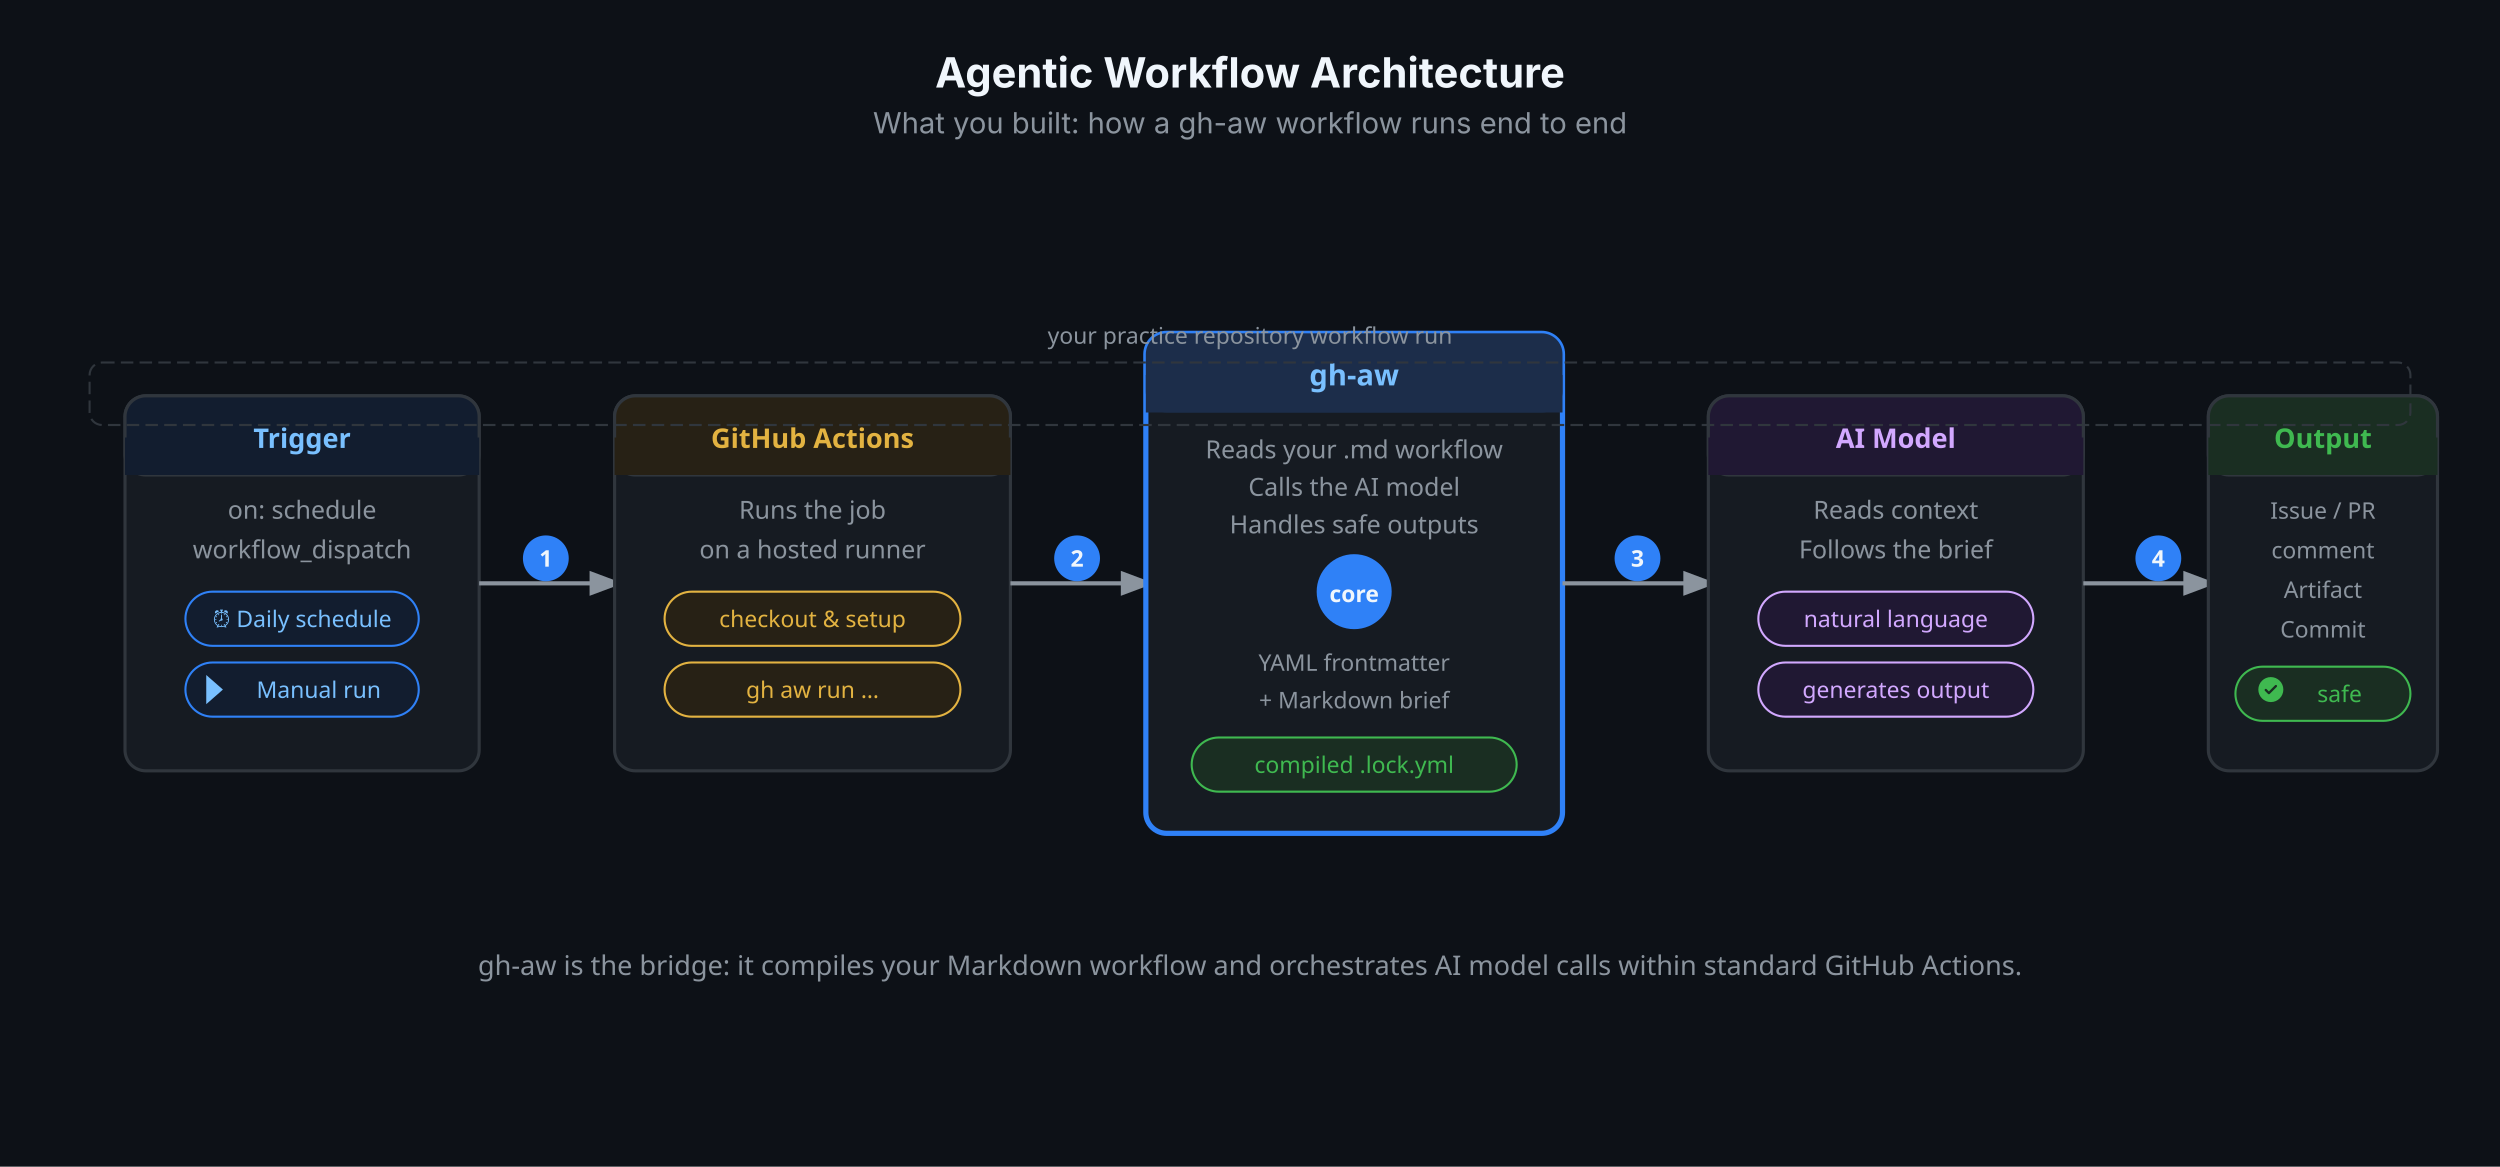
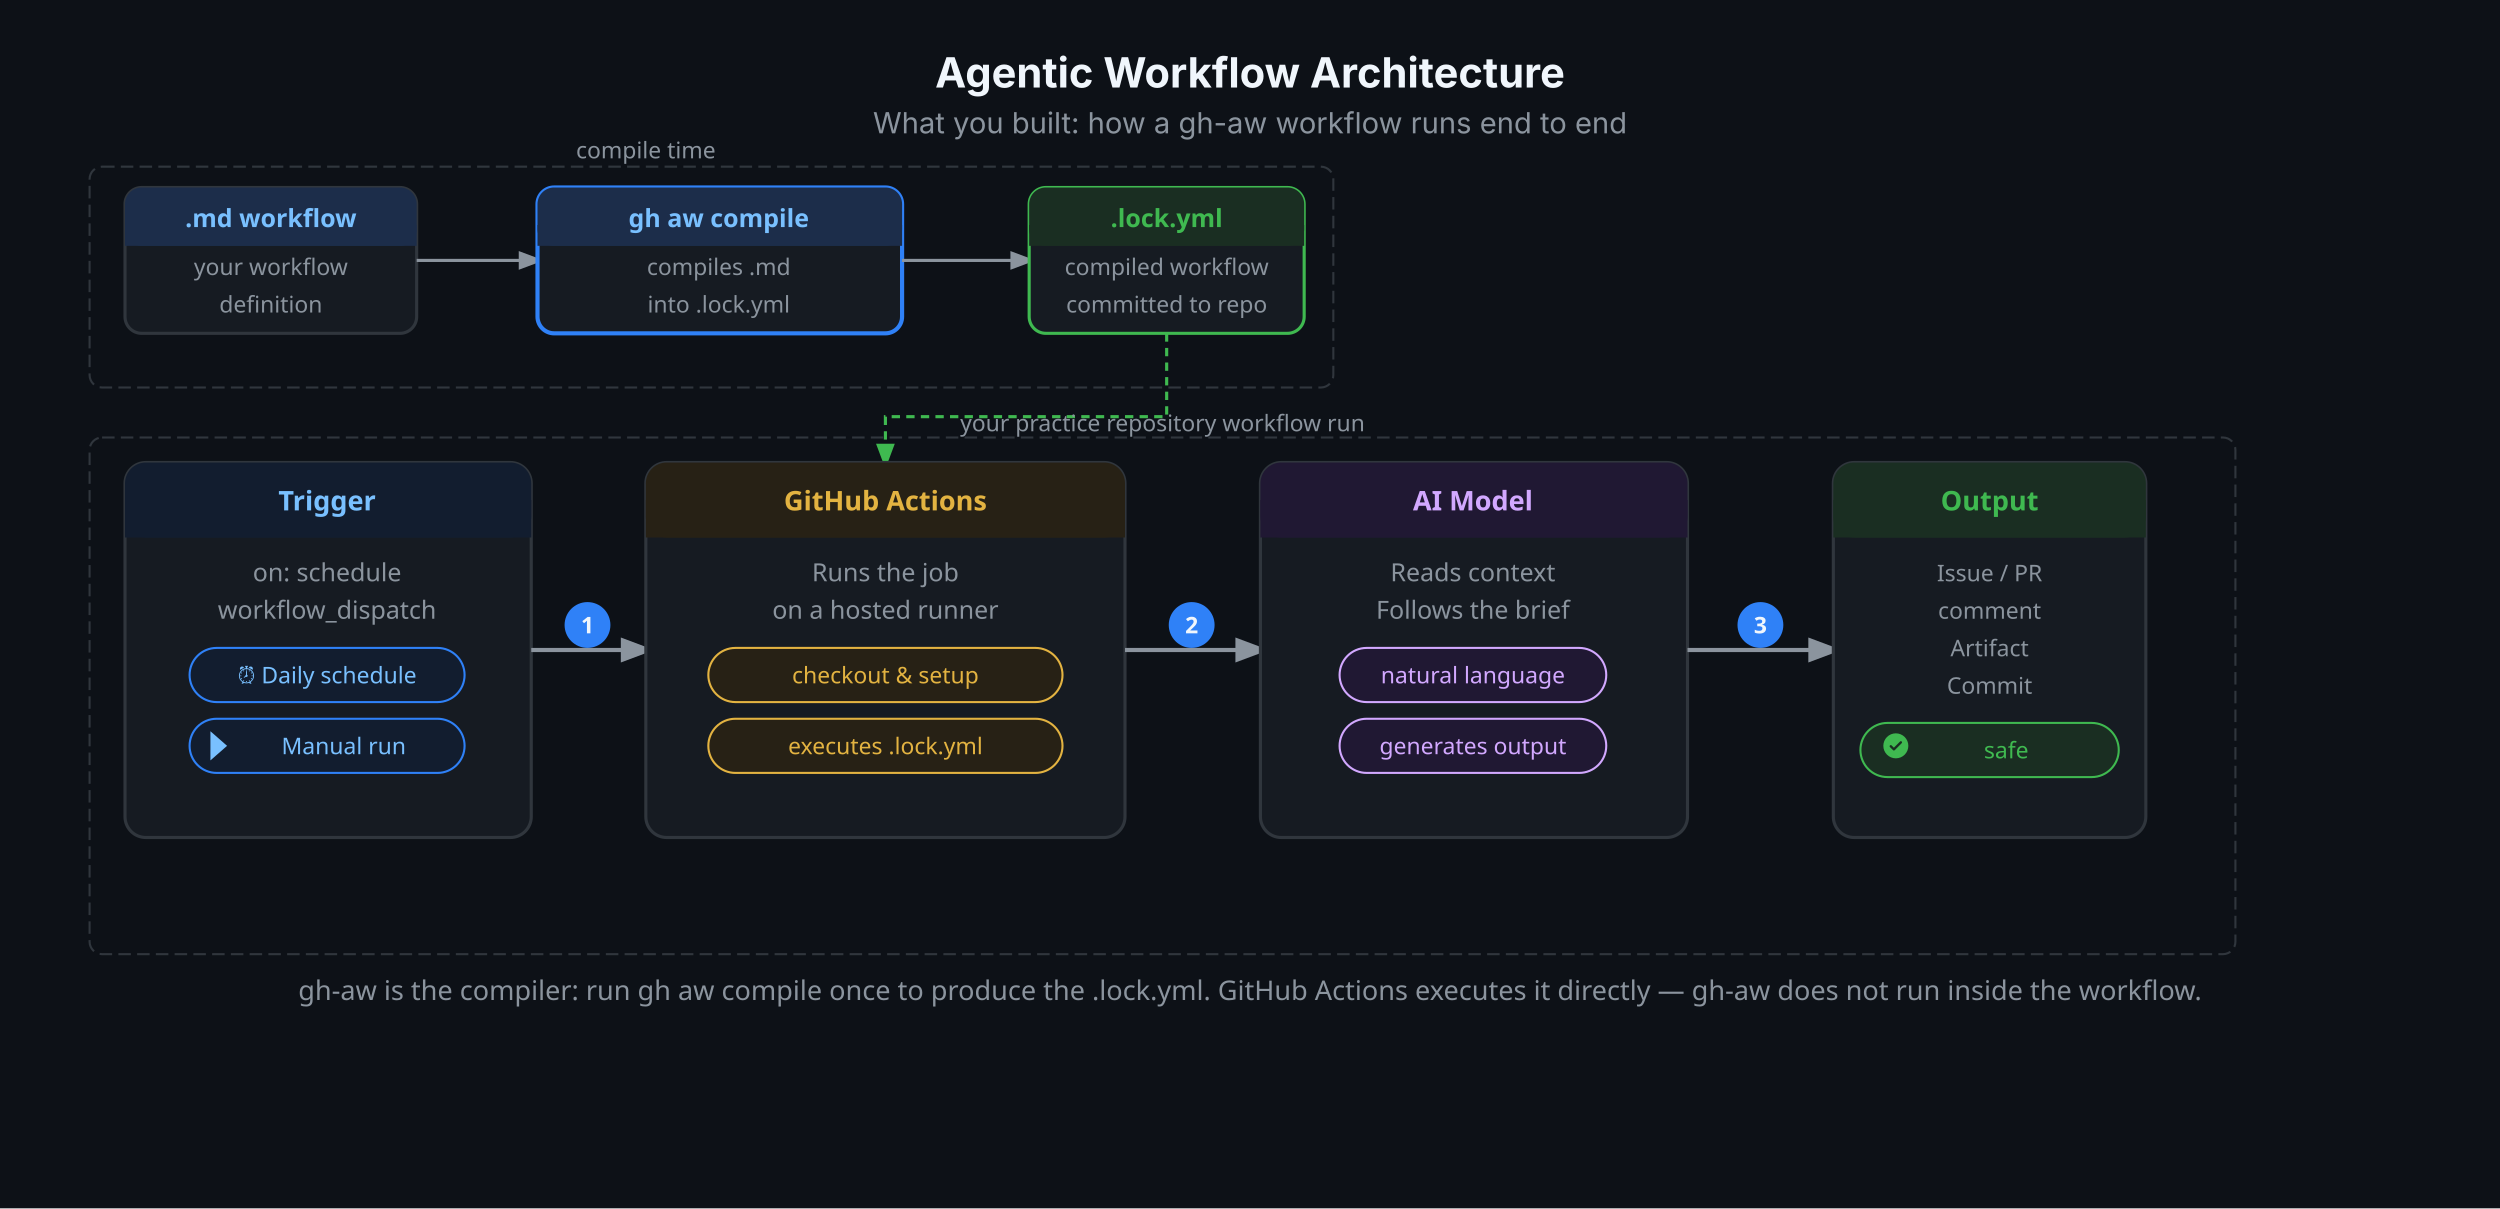
- <svg xmlns="http://www.w3.org/2000/svg" viewBox="0 0 1200 560" width="1200" height="560" role="img" aria-label="Agentic workflow architecture: schedule trigger flows through GitHub Actions and gh-aw to an AI model, which produces a safe output">
-   <rect width="1200" height="560" fill="#0d1117" />
+ <svg xmlns="http://www.w3.org/2000/svg" viewBox="0 0 1200 580" width="1200" height="580" role="img" aria-label="Agentic workflow architecture: at compile time, gh aw compile converts a .md workflow into a .lock.yml; at runtime, a trigger fires GitHub Actions, which executes the .lock.yml and calls an AI model to produce safe outputs">
+   <rect width="1200" height="580" fill="#0d1117" />
  <text x="600" y="42" text-anchor="middle" font-family="system-ui, -apple-system, sans-serif" font-size="20" font-weight="700" fill="#f0f6fc">Agentic Workflow Architecture</text>
  <text x="600" y="64" text-anchor="middle" font-family="system-ui, -apple-system, sans-serif" font-size="14" fill="#8b949e">What you built: how a gh-aw workflow runs end to end</text>
-   <rect x="60" y="190" width="170" height="180" rx="10" fill="#161b22" stroke="#30363d" stroke-width="1.5" />
-   <rect x="60" y="190" width="170" height="38" rx="10" fill="#121d2f" stroke="#30363d" stroke-width="1.5" />
-   <rect x="60" y="210" width="170" height="18" fill="#121d2f" />
-   <text x="145" y="215" text-anchor="middle" font-family="system-ui, sans-serif" font-size="13" font-weight="700" fill="#79c0ff">Trigger</text>
-   <text x="145" y="249" text-anchor="middle" font-family="system-ui, sans-serif" font-size="12" fill="#8b949e">on: schedule</text>
-   <text x="145" y="268" text-anchor="middle" font-family="system-ui, sans-serif" font-size="12" fill="#8b949e">workflow_dispatch</text>
-   <rect x="89" y="284" width="112" height="26" rx="13" fill="#121d2f" stroke="#2f81f7" stroke-width="1" />
-   <text x="145" y="301" text-anchor="middle" font-family="system-ui, sans-serif" font-size="11" fill="#79c0ff">⏰ Daily schedule</text>
-   <rect x="89" y="318" width="112" height="26" rx="13" fill="#121d2f" stroke="#2f81f7" stroke-width="1" />
-   <path d="m99 324 8 7-8 7Z" fill="#79c0ff" />
-   <text x="153" y="335" text-anchor="middle" font-family="system-ui, sans-serif" font-size="11" fill="#79c0ff">Manual run</text>
-   <line x1="230" y1="280" x2="295" y2="280" stroke="#8b949e" stroke-width="2" marker-end="url(#arrow-dark)" />
-   <rect x="295" y="190" width="190" height="180" rx="10" fill="#161b22" stroke="#30363d" stroke-width="1.5" />
-   <rect x="295" y="190" width="190" height="38" rx="10" fill="#272115" stroke="#30363d" stroke-width="1.5" />
-   <rect x="295" y="210" width="190" height="18" fill="#272115" />
-   <text x="390" y="215" text-anchor="middle" font-family="system-ui, sans-serif" font-size="13" font-weight="700" fill="#e3b341">GitHub Actions</text>
-   <text x="390" y="249" text-anchor="middle" font-family="system-ui, sans-serif" font-size="12" fill="#8b949e">Runs the job</text>
-   <text x="390" y="268" text-anchor="middle" font-family="system-ui, sans-serif" font-size="12" fill="#8b949e">on a hosted runner</text>
-   <rect x="319" y="284" width="142" height="26" rx="13" fill="#272115" stroke="#e3b341" stroke-width="1" />
-   <text x="390" y="301" text-anchor="middle" font-family="system-ui, sans-serif" font-size="11" fill="#e3b341">checkout &amp; setup</text>
-   <rect x="319" y="318" width="142" height="26" rx="13" fill="#272115" stroke="#e3b341" stroke-width="1" />
-   <text x="390" y="335" text-anchor="middle" font-family="system-ui, sans-serif" font-size="11" fill="#e3b341">gh aw run …</text>
-   <line x1="485" y1="280" x2="550" y2="280" stroke="#8b949e" stroke-width="2" marker-end="url(#arrow-dark)" />
-   <rect x="550" y="160" width="200" height="240" rx="10" fill="#161b22" stroke="#2f81f7" stroke-width="2.5" />
-   <rect x="550" y="160" width="200" height="38" rx="10" fill="#1c2d4a" />
-   <rect x="550" y="180" width="200" height="18" fill="#1c2d4a" />
-   <text x="650" y="185" text-anchor="middle" font-family="system-ui, sans-serif" font-size="14" font-weight="700" fill="#79c0ff">gh-aw</text>
-   <text x="650" y="220" text-anchor="middle" font-family="system-ui, sans-serif" font-size="12" fill="#8b949e">Reads your .md workflow</text>
-   <text x="650" y="238" text-anchor="middle" font-family="system-ui, sans-serif" font-size="12" fill="#8b949e">Calls the AI model</text>
-   <text x="650" y="256" text-anchor="middle" font-family="system-ui, sans-serif" font-size="12" fill="#8b949e">Handles safe outputs</text>
-   <circle cx="650" cy="284" r="18" fill="#2f81f7" />
-   <text x="650" y="289" text-anchor="middle" font-family="system-ui, sans-serif" font-size="11" font-weight="700" fill="#f0f6fc">core</text>
-   <text x="650" y="322" text-anchor="middle" font-family="system-ui, sans-serif" font-size="11" fill="#8b949e">YAML frontmatter</text>
-   <text x="650" y="340" text-anchor="middle" font-family="system-ui, sans-serif" font-size="11" fill="#8b949e">+ Markdown brief</text>
-   <rect x="572" y="354" width="156" height="26" rx="13" fill="#1a2e22" stroke="#3fb950" stroke-width="1" />
-   <text x="650" y="371" text-anchor="middle" font-family="system-ui, sans-serif" font-size="11" fill="#3fb950">compiled .lock.yml</text>
-   <line x1="750" y1="280" x2="820" y2="280" stroke="#8b949e" stroke-width="2" marker-end="url(#arrow-dark)" />
-   <rect x="820" y="190" width="180" height="180" rx="10" fill="#161b22" stroke="#30363d" stroke-width="1.5" />
-   <rect x="820" y="190" width="180" height="38" rx="10" fill="#201833" stroke="#30363d" stroke-width="1.5" />
-   <rect x="820" y="210" width="180" height="18" fill="#201833" />
-   <text x="910" y="215" text-anchor="middle" font-family="system-ui, sans-serif" font-size="13" font-weight="700" fill="#d2a8ff">AI Model</text>
-   <text x="910" y="249" text-anchor="middle" font-family="system-ui, sans-serif" font-size="12" fill="#8b949e">Reads context</text>
-   <text x="910" y="268" text-anchor="middle" font-family="system-ui, sans-serif" font-size="12" fill="#8b949e">Follows the brief</text>
-   <rect x="844" y="284" width="132" height="26" rx="13" fill="#201833" stroke="#d2a8ff" stroke-width="1" />
-   <text x="910" y="301" text-anchor="middle" font-family="system-ui, sans-serif" font-size="11" fill="#d2a8ff">natural language</text>
-   <rect x="844" y="318" width="132" height="26" rx="13" fill="#201833" stroke="#d2a8ff" stroke-width="1" />
-   <text x="910" y="335" text-anchor="middle" font-family="system-ui, sans-serif" font-size="11" fill="#d2a8ff">generates output</text>
-   <line x1="1000" y1="280" x2="1060" y2="280" stroke="#8b949e" stroke-width="2" marker-end="url(#arrow-dark)" />
-   <rect x="1060" y="190" width="110" height="180" rx="10" fill="#161b22" stroke="#30363d" stroke-width="1.5" />
-   <rect x="1060" y="190" width="110" height="38" rx="10" fill="#1a2e22" stroke="#30363d" stroke-width="1.5" />
-   <rect x="1060" y="210" width="110" height="18" fill="#1a2e22" />
-   <text x="1115" y="215" text-anchor="middle" font-family="system-ui, sans-serif" font-size="13" font-weight="700" fill="#3fb950">Output</text>
-   <text x="1115" y="249" text-anchor="middle" font-family="system-ui, sans-serif" font-size="11" fill="#8b949e">Issue / PR</text>
-   <text x="1115" y="268" text-anchor="middle" font-family="system-ui, sans-serif" font-size="11" fill="#8b949e">comment</text>
-   <text x="1115" y="287" text-anchor="middle" font-family="system-ui, sans-serif" font-size="11" fill="#8b949e">Artifact</text>
-   <text x="1115" y="306" text-anchor="middle" font-family="system-ui, sans-serif" font-size="11" fill="#8b949e">Commit</text>
-   <rect x="1073" y="320" width="84" height="26" rx="13" fill="#1a2e22" stroke="#3fb950" stroke-width="1" />
-   <path d="M8 16A8 8 0 1 1 8 0a8 8 0 0 1 0 16Zm3.78-9.72a.751.751 0 0 0-.018-1.042.751.751 0 0 0-1.042-.018L6.75 9.19 5.28 7.72a.751.751 0 0 0-1.042.018.751.751 0 0 0-.018 1.042l2 2a.75.75 0 0 0 1.06 0Z" fill="#3fb950" transform="translate(1084 325) scale(.75)" />
-   <text x="1123" y="337" text-anchor="middle" font-family="system-ui, sans-serif" font-size="11" fill="#3fb950">safe</text>
-   <circle cx="262" cy="268" r="11" fill="#2f81f7" />
-   <text x="262" y="272" text-anchor="middle" font-family="system-ui, sans-serif" font-size="11" font-weight="700" fill="#f0f6fc">1</text>
-   <circle cx="517" cy="268" r="11" fill="#2f81f7" />
-   <text x="517" y="272" text-anchor="middle" font-family="system-ui, sans-serif" font-size="11" font-weight="700" fill="#f0f6fc">2</text>
-   <circle cx="786" cy="268" r="11" fill="#2f81f7" />
-   <text x="786" y="272" text-anchor="middle" font-family="system-ui, sans-serif" font-size="11" font-weight="700" fill="#f0f6fc">3</text>
-   <circle cx="1036" cy="268" r="11" fill="#2f81f7" />
-   <text x="1036" y="272" text-anchor="middle" font-family="system-ui, sans-serif" font-size="11" font-weight="700" fill="#f0f6fc">4</text>
-   <text x="600" y="468" text-anchor="middle" font-family="system-ui, sans-serif" font-size="13" fill="#8b949e">gh-aw is the bridge: it compiles your Markdown workflow and orchestrates AI model calls within standard GitHub Actions.</text>
-   <rect x="43" y="174" width="1114" height="30" rx="6" fill="none" stroke="#30363d" stroke-width="1" stroke-dasharray="6 3" />
-   <text x="600" y="165" text-anchor="middle" font-family="system-ui, sans-serif" font-size="11" fill="#8b949e">your practice repository workflow run</text>
+   <text x="310" y="76" text-anchor="middle" font-family="system-ui, sans-serif" font-size="11" fill="#8b949e">compile time</text>
+   <rect x="43" y="80" width="597" height="106" rx="6" fill="none" stroke="#30363d" stroke-width="1" stroke-dasharray="6 3" />
+   <rect x="60" y="90" width="140" height="70" rx="8" fill="#161b22" stroke="#30363d" stroke-width="1.5" />
+   <rect x="60" y="90" width="140" height="28" rx="8" fill="#1c2d4a" />
+   <rect x="60" y="108" width="140" height="10" fill="#1c2d4a" />
+   <text x="130" y="109" text-anchor="middle" font-family="system-ui, sans-serif" font-size="12" font-weight="700" fill="#79c0ff">.md workflow</text>
+   <text x="130" y="132" text-anchor="middle" font-family="system-ui, sans-serif" font-size="11" fill="#8b949e">your workflow</text>
+   <text x="130" y="150" text-anchor="middle" font-family="system-ui, sans-serif" font-size="11" fill="#8b949e">definition</text>
+   <line x1="200" y1="125" x2="258" y2="125" stroke="#8b949e" stroke-width="1.5" marker-end="url(#arrow-dark)" />
+   <rect x="258" y="90" width="175" height="70" rx="8" fill="#161b22" stroke="#2f81f7" stroke-width="2" />
+   <rect x="258" y="90" width="175" height="28" rx="8" fill="#1c2d4a" />
+   <rect x="258" y="108" width="175" height="10" fill="#1c2d4a" />
+   <text x="345" y="109" text-anchor="middle" font-family="system-ui, sans-serif" font-size="12" font-weight="700" fill="#79c0ff">gh aw compile</text>
+   <text x="345" y="132" text-anchor="middle" font-family="system-ui, sans-serif" font-size="11" fill="#8b949e">compiles .md</text>
+   <text x="345" y="150" text-anchor="middle" font-family="system-ui, sans-serif" font-size="11" fill="#8b949e">into .lock.yml</text>
+   <line x1="433" y1="125" x2="494" y2="125" stroke="#8b949e" stroke-width="1.5" marker-end="url(#arrow-dark)" />
+   <rect x="494" y="90" width="132" height="70" rx="8" fill="#161b22" stroke="#3fb950" stroke-width="1.5" />
+   <rect x="494" y="90" width="132" height="28" rx="8" fill="#1a2e22" />
+   <rect x="494" y="108" width="132" height="10" fill="#1a2e22" />
+   <text x="560" y="109" text-anchor="middle" font-family="system-ui, sans-serif" font-size="12" font-weight="700" fill="#3fb950">.lock.yml</text>
+   <text x="560" y="132" text-anchor="middle" font-family="system-ui, sans-serif" font-size="11" fill="#8b949e">compiled workflow</text>
+   <text x="560" y="150" text-anchor="middle" font-family="system-ui, sans-serif" font-size="11" fill="#8b949e">committed to repo</text>
+   <path d="M 560 160 L 560 200 L 425 200 L 425 222" stroke="#3fb950" stroke-width="1.5" stroke-dasharray="4 3" fill="none" marker-end="url(#arrow-green-dark)" />
+   <text x="558" y="207" text-anchor="middle" font-family="system-ui, sans-serif" font-size="11" fill="#8b949e">your practice repository workflow run</text>
+   <rect x="43" y="210" width="1030" height="248" rx="6" fill="none" stroke="#30363d" stroke-width="1" stroke-dasharray="6 3" />
+   <rect x="60" y="222" width="195" height="180" rx="10" fill="#161b22" stroke="#30363d" stroke-width="1.5" />
+   <rect x="60" y="222" width="195" height="36" rx="10" fill="#121d2f" />
+   <rect x="60" y="240" width="195" height="18" fill="#121d2f" />
+   <text x="157" y="245" text-anchor="middle" font-family="system-ui, sans-serif" font-size="13" font-weight="700" fill="#79c0ff">Trigger</text>
+   <text x="157" y="279" text-anchor="middle" font-family="system-ui, sans-serif" font-size="12" fill="#8b949e">on: schedule</text>
+   <text x="157" y="297" text-anchor="middle" font-family="system-ui, sans-serif" font-size="12" fill="#8b949e">workflow_dispatch</text>
+   <rect x="91" y="311" width="132" height="26" rx="13" fill="#121d2f" stroke="#2f81f7" stroke-width="1" />
+   <text x="157" y="328" text-anchor="middle" font-family="system-ui, sans-serif" font-size="11" fill="#79c0ff">⏰ Daily schedule</text>
+   <rect x="91" y="345" width="132" height="26" rx="13" fill="#121d2f" stroke="#2f81f7" stroke-width="1" />
+   <path d="m101 351 8 7-8 7Z" fill="#79c0ff" />
+   <text x="165" y="362" text-anchor="middle" font-family="system-ui, sans-serif" font-size="11" fill="#79c0ff">Manual run</text>
+   <line x1="255" y1="312" x2="310" y2="312" stroke="#8b949e" stroke-width="2" marker-end="url(#arrow-dark)" />
+   <circle cx="282" cy="300" r="11" fill="#2f81f7" />
+   <text x="282" y="304" text-anchor="middle" font-family="system-ui, sans-serif" font-size="11" font-weight="700" fill="#f0f6fc">1</text>
+   <rect x="310" y="222" width="230" height="180" rx="10" fill="#161b22" stroke="#30363d" stroke-width="1.5" />
+   <rect x="310" y="222" width="230" height="36" rx="10" fill="#272115" />
+   <rect x="310" y="240" width="230" height="18" fill="#272115" />
+   <text x="425" y="245" text-anchor="middle" font-family="system-ui, sans-serif" font-size="13" font-weight="700" fill="#e3b341">GitHub Actions</text>
+   <text x="425" y="279" text-anchor="middle" font-family="system-ui, sans-serif" font-size="12" fill="#8b949e">Runs the job</text>
+   <text x="425" y="297" text-anchor="middle" font-family="system-ui, sans-serif" font-size="12" fill="#8b949e">on a hosted runner</text>
+   <rect x="340" y="311" width="170" height="26" rx="13" fill="#272115" stroke="#e3b341" stroke-width="1" />
+   <text x="425" y="328" text-anchor="middle" font-family="system-ui, sans-serif" font-size="11" fill="#e3b341">checkout &amp; setup</text>
+   <rect x="340" y="345" width="170" height="26" rx="13" fill="#272115" stroke="#e3b341" stroke-width="1" />
+   <text x="425" y="362" text-anchor="middle" font-family="system-ui, sans-serif" font-size="11" fill="#e3b341">executes .lock.yml</text>
+   <line x1="540" y1="312" x2="605" y2="312" stroke="#8b949e" stroke-width="2" marker-end="url(#arrow-dark)" />
+   <circle cx="572" cy="300" r="11" fill="#2f81f7" />
+   <text x="572" y="304" text-anchor="middle" font-family="system-ui, sans-serif" font-size="11" font-weight="700" fill="#f0f6fc">2</text>
+   <rect x="605" y="222" width="205" height="180" rx="10" fill="#161b22" stroke="#30363d" stroke-width="1.5" />
+   <rect x="605" y="222" width="205" height="36" rx="10" fill="#201833" />
+   <rect x="605" y="240" width="205" height="18" fill="#201833" />
+   <text x="707" y="245" text-anchor="middle" font-family="system-ui, sans-serif" font-size="13" font-weight="700" fill="#d2a8ff">AI Model</text>
+   <text x="707" y="279" text-anchor="middle" font-family="system-ui, sans-serif" font-size="12" fill="#8b949e">Reads context</text>
+   <text x="707" y="297" text-anchor="middle" font-family="system-ui, sans-serif" font-size="12" fill="#8b949e">Follows the brief</text>
+   <rect x="643" y="311" width="128" height="26" rx="13" fill="#201833" stroke="#d2a8ff" stroke-width="1" />
+   <text x="707" y="328" text-anchor="middle" font-family="system-ui, sans-serif" font-size="11" fill="#d2a8ff">natural language</text>
+   <rect x="643" y="345" width="128" height="26" rx="13" fill="#201833" stroke="#d2a8ff" stroke-width="1" />
+   <text x="707" y="362" text-anchor="middle" font-family="system-ui, sans-serif" font-size="11" fill="#d2a8ff">generates output</text>
+   <line x1="810" y1="312" x2="880" y2="312" stroke="#8b949e" stroke-width="2" marker-end="url(#arrow-dark)" />
+   <circle cx="845" cy="300" r="11" fill="#2f81f7" />
+   <text x="845" y="304" text-anchor="middle" font-family="system-ui, sans-serif" font-size="11" font-weight="700" fill="#f0f6fc">3</text>
+   <rect x="880" y="222" width="150" height="180" rx="10" fill="#161b22" stroke="#30363d" stroke-width="1.5" />
+   <rect x="880" y="222" width="150" height="36" rx="10" fill="#1a2e22" />
+   <rect x="880" y="240" width="150" height="18" fill="#1a2e22" />
+   <text x="955" y="245" text-anchor="middle" font-family="system-ui, sans-serif" font-size="13" font-weight="700" fill="#3fb950">Output</text>
+   <text x="955" y="279" text-anchor="middle" font-family="system-ui, sans-serif" font-size="11" fill="#8b949e">Issue / PR</text>
+   <text x="955" y="297" text-anchor="middle" font-family="system-ui, sans-serif" font-size="11" fill="#8b949e">comment</text>
+   <text x="955" y="315" text-anchor="middle" font-family="system-ui, sans-serif" font-size="11" fill="#8b949e">Artifact</text>
+   <text x="955" y="333" text-anchor="middle" font-family="system-ui, sans-serif" font-size="11" fill="#8b949e">Commit</text>
+   <rect x="893" y="347" width="124" height="26" rx="13" fill="#1a2e22" stroke="#3fb950" stroke-width="1" />
+   <path d="M8 16A8 8 0 1 1 8 0a8 8 0 0 1 0 16Zm3.78-9.72a.751.751 0 0 0-.018-1.042.751.751 0 0 0-1.042-.018L6.75 9.19 5.28 7.72a.751.751 0 0 0-1.042.018.751.751 0 0 0-.018 1.042l2 2a.75.75 0 0 0 1.06 0Z" fill="#3fb950" transform="translate(904 352) scale(.75)" />
+   <text x="963" y="364" text-anchor="middle" font-family="system-ui, sans-serif" font-size="11" fill="#3fb950">safe</text>
+   <text x="600" y="480" text-anchor="middle" font-family="system-ui, sans-serif" font-size="13" fill="#8b949e">gh-aw is the compiler: run gh aw compile once to produce the .lock.yml. GitHub Actions executes it directly — gh-aw does not run inside the workflow.</text>
  <defs>
    <marker id="arrow-dark" markerWidth="8" markerHeight="8" refX="6" refY="3" orient="auto">
      <path d="M0,0 L0,6 L8,3 z" fill="#8b949e" />
    </marker>
+     <marker id="arrow-green-dark" markerWidth="8" markerHeight="8" refX="6" refY="3" orient="auto">
+       <path d="M0,0 L0,6 L8,3 z" fill="#3fb950" />
+     </marker>
  </defs>
</svg>
